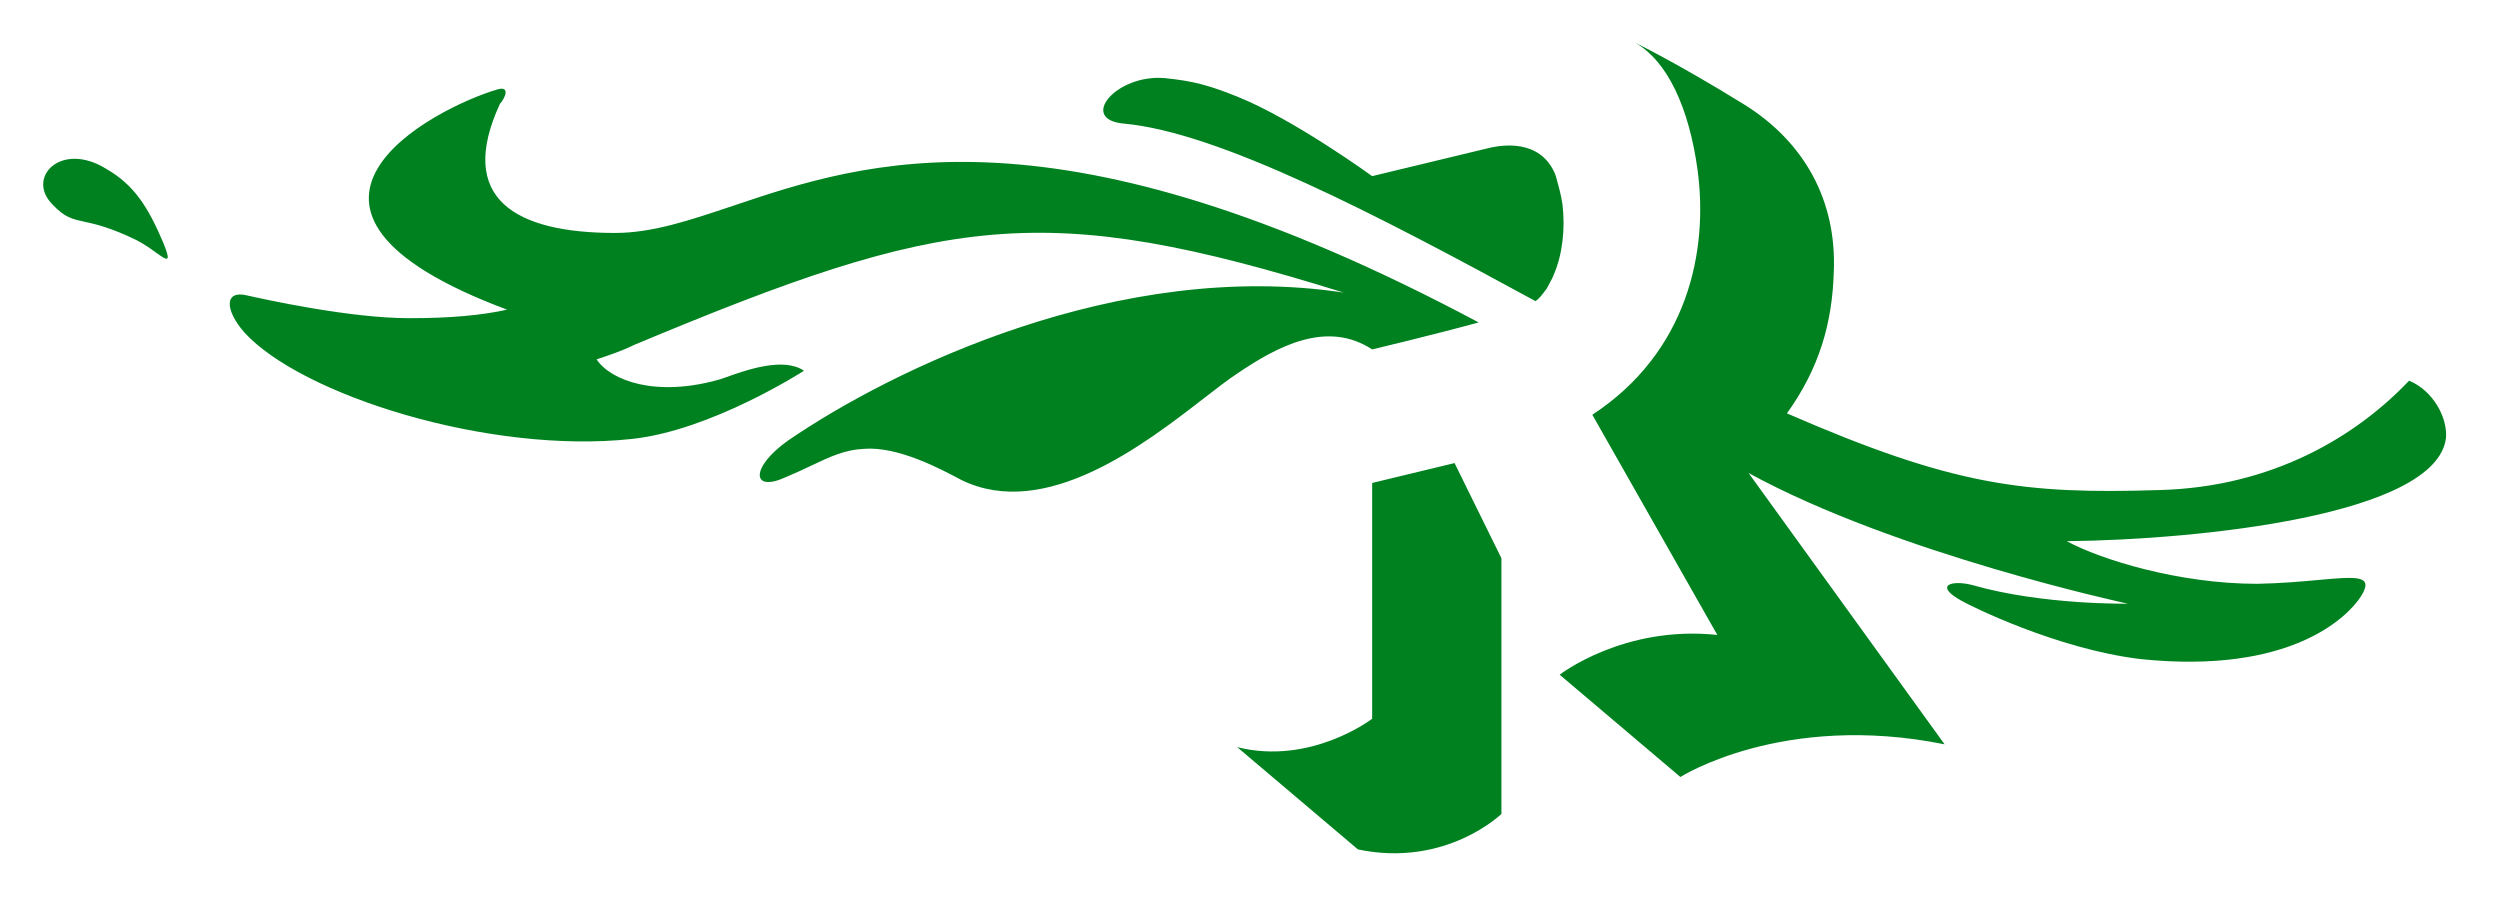
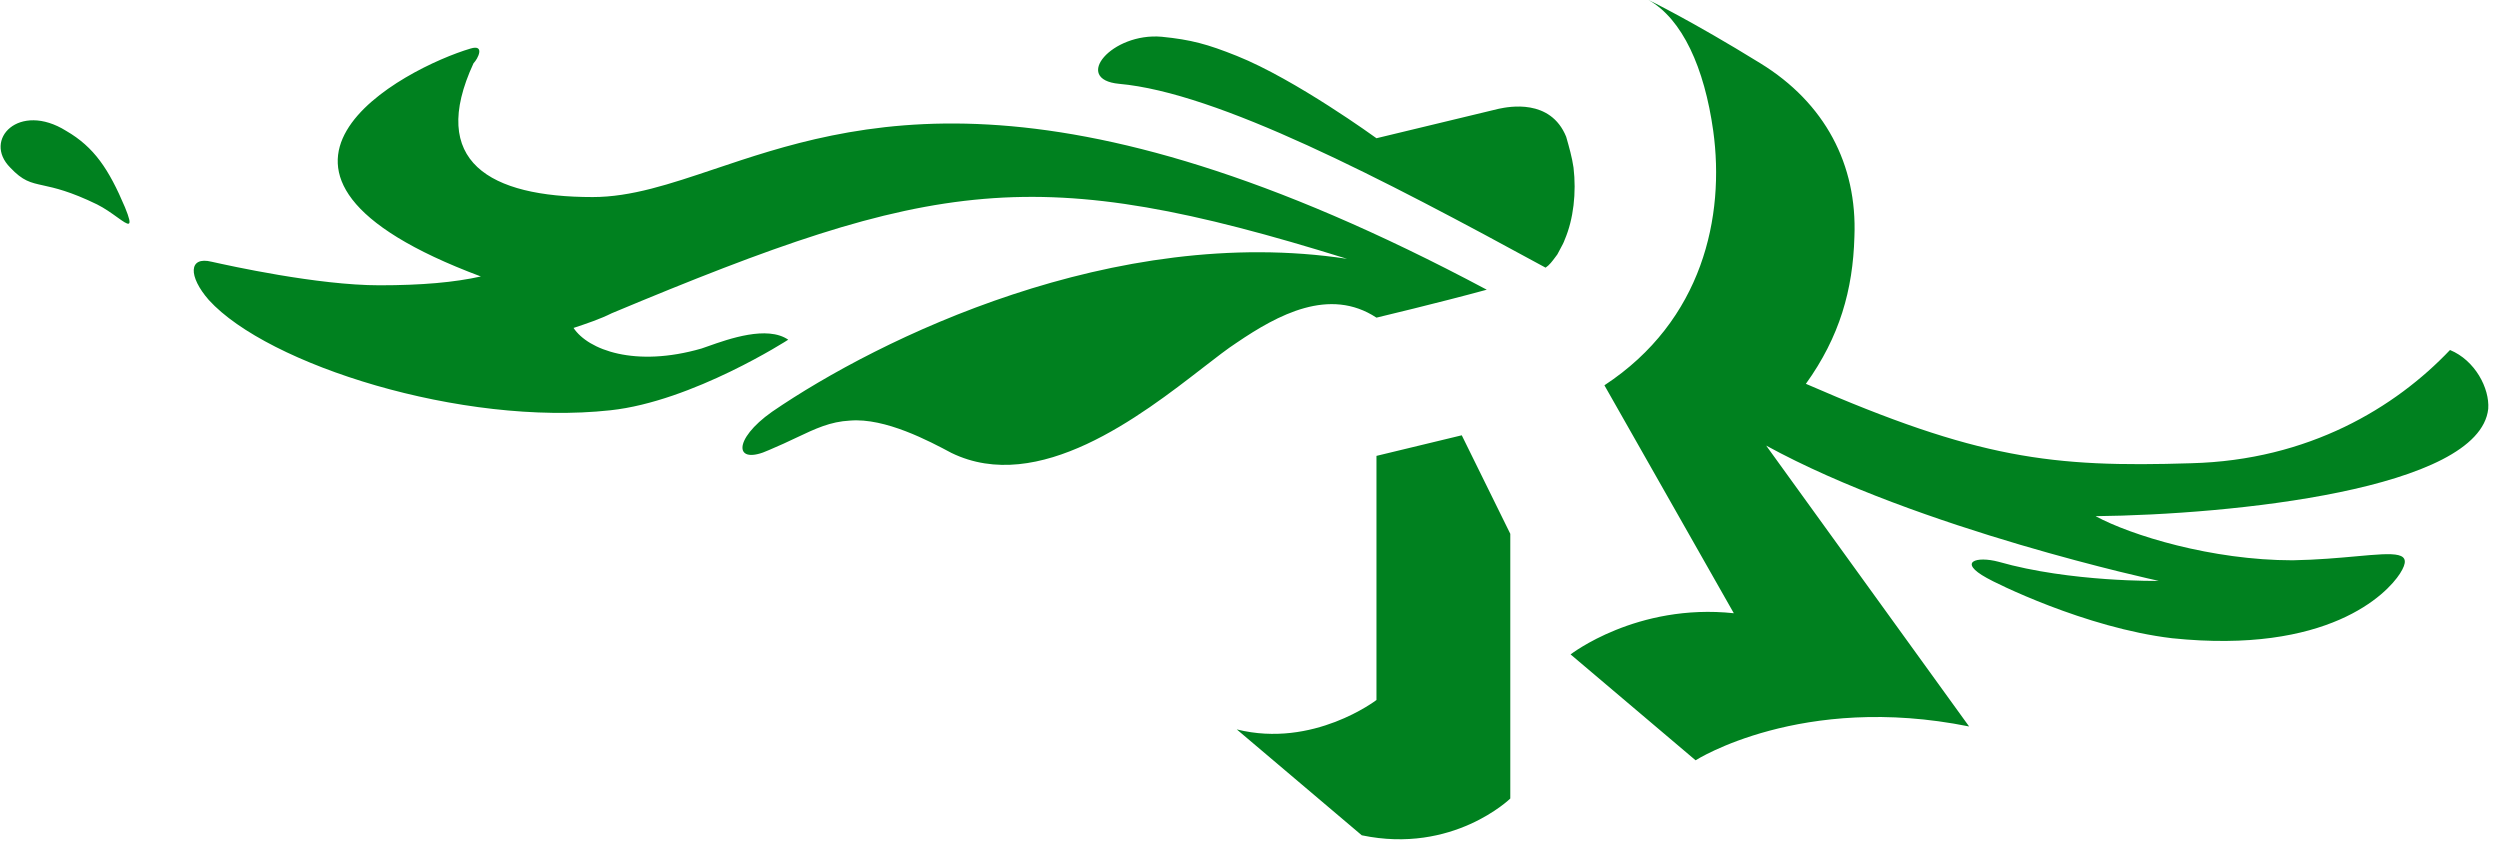
- <svg xmlns="http://www.w3.org/2000/svg" width="176" height="64" viewBox="0 0 176 64" fill="none">
-   <path fill-rule="evenodd" clip-rule="evenodd" d="M169.6 26.8C165.9 30.7 160 34.3 152 34.5C142.5 34.8 137.5 34.2 125.8 29.1C128.1 25.9 129 22.7 129.1 19.1C129.3 14.2 127.1 10 122.7 7.3C118 4.4 115.1 3 115.1 3C117.4 4.3 118.9 7.6 119.5 11.9C120.3 17.7 118.8 24.8 112.1 29.2L120.9 44.7C114.3 44 109.8 47.5 109.8 47.5L118.3 54.7C118.3 54.7 125.5 50.1 136.9 52.4L123.1 33.3C133.5 39 149.8 42.5 149.8 42.5C149.8 42.5 143.8 42.6 138.9 41.2C137.4 40.8 136.1 41.2 138.1 42.3C138.6 42.6 144.8 45.7 150.7 46.4C161.3 47.5 165.3 43.4 166.2 42C167.173 40.471 165.924 40.584 163.225 40.829L163.225 40.829C162.041 40.937 160.577 41.069 158.9 41.1C153.4 41.1 147.9 39.4 145.5 38.1C154.7 38 171.6 36.3 172.2 30.8C172.3 29.4 171.3 27.5 169.6 26.8ZM43.3 16.4C36.3 16.4 32.1 14 35.2 7.3C35.5 7 36 6 35 6.3C30.6 7.6 16.7 14.7 35.7 21.8C33.9 22.2 31.7 22.4 28.8 22.4C24.586 22.4 18.547 21.055 17.46 20.813L17.4 20.8C15.8 20.4 15.8 21.8 17.2 23.4C21.2 27.8 34.4 32 44.5 30.9C50.1 30.3 56.6 26.1 56.6 26.1C55.174 25.119 52.555 26.046 51.154 26.542L51.153 26.542L51.153 26.543L51.152 26.543C50.982 26.603 50.83 26.657 50.7 26.7C46.2 28 43 26.8 42 25.3C42.9 25 43.8 24.7 44.6 24.3C66.6 15.1 73.4 14 94.6 20.6C78.8 18.2 62.8 26 55.5 31C52.8 32.9 52.9 34.7 55.3 33.6C56.003 33.307 56.603 33.023 57.147 32.765C58.463 32.142 59.456 31.671 60.8 31.6C63.2 31.4 66.2 33 67.7 33.8C73.609 36.672 80.595 31.261 84.79 28.012C85.707 27.302 86.49 26.695 87.1 26.3C89.9 24.4 93.4 22.5 96.6 24.6C96.6 24.6 100.8 23.6 104.1 22.7C74.345 6.841 60.958 11.342 51.579 14.497C48.538 15.519 45.919 16.4 43.3 16.4ZM96.6 34L102.4 32.6L105.7 39.3V57.3C105.7 57.3 101.8 61.1 95.6 59.8L87.1 52.6C92.3 53.9 96.6 50.6 96.6 50.6V34ZM109.4 19.3C110 17.9 110.2 16.1 110 14.4C109.9 13.7 109.7 13 109.5 12.3C108.431 9.676 105.568 10.263 104.948 10.39L104.9 10.4L96.6 12.4C96.6 12.4 91.1 8.4 87.1 6.8C85.1 6 84 5.7 82 5.5C78.6 5.2 75.9 8.4 79.1 8.7C85.8 9.3 96.9 15.1 108.1 21.2C108.361 21.026 108.547 20.776 108.788 20.45L108.788 20.45C108.824 20.402 108.861 20.352 108.9 20.3C108.971 20.158 109.042 20.029 109.108 19.908L109.108 19.908C109.229 19.687 109.335 19.494 109.4 19.3ZM3.7 14.4C1.8 12.5 4.3 9.9 7.5 11.9C9.4 13 10.4 14.5 11.5 17.1C12.11 18.592 11.755 18.336 10.964 17.768C10.589 17.498 10.115 17.158 9.6 16.9C7.774 16.011 6.716 15.778 5.942 15.609C5.062 15.416 4.551 15.304 3.7 14.4Z" fill="#00811F" />
+ <svg xmlns="http://www.w3.org/2000/svg" version="1.1" width="170" height="58" viewBox="0 0 170 58" fill="none">
+   <path fill-rule="evenodd" clip-rule="evenodd" d="M166.6 23.8C162.9 27.7 157 31.3 149 31.5C139.5 31.8 134.5 31.2 122.8 26.1C125.1 22.9 126 19.7 126.1 16.1C126.3 11.2 124.1 7 119.7 4.3C115 1.4 112.1 0 112.1 0C114.4 1.3 115.9 4.6 116.5 8.9C117.3 14.7 115.8 21.8 109.1 26.2L117.9 41.7C111.3 41 106.8 44.5 106.8 44.5L115.3 51.7C115.3 51.7 122.5 47.1 133.9 49.4L120.1 30.3C130.5 36 146.8 39.5 146.8 39.5C146.8 39.5 140.8 39.6 135.9 38.2C134.4 37.8 133.1 38.2 135.1 39.3C135.6 39.6 141.8 42.7 147.7 43.4C158.3 44.5 162.3 40.4 163.2 39C164.173 37.471 162.924 37.584 160.225 37.829L160.225 37.829C159.041 37.937 157.577 38.069 155.9 38.1C150.4 38.1 144.9 36.4 142.5 35.1C151.7 35 168.6 33.3 169.2 27.8C169.3 26.4 168.3 24.5 166.6 23.8ZM40.3 13.4C33.3 13.4 29.1 11 32.2 4.3C32.5 4 33 3 32 3.3C27.6 4.6 13.7 11.7 32.7 18.8C30.9 19.2 28.7 19.4 25.8 19.4C21.586 19.4 15.546 18.055 14.46 17.813L14.4 17.8C12.8 17.4 12.8 18.8 14.2 20.4C18.2 24.8 31.4 29 41.5 27.9C47.1 27.3 53.6 23.1 53.6 23.1C52.174 22.119 49.555 23.046 48.154 23.542L48.153 23.542L48.153 23.543L48.152 23.543C47.982 23.603 47.83 23.657 47.7 23.7C43.2 25 40 23.8 39 22.3C39.9 22 40.8 21.7 41.6 21.3C63.6 12.1 70.4 11 91.6 17.6C75.8 15.2 59.8 23 52.5 28C49.8 29.9 49.9 31.7 52.3 30.6C53.003 30.307 53.603 30.023 54.147 29.765C55.463 29.142 56.456 28.671 57.8 28.6C60.2 28.4 63.2 30 64.7 30.8C70.609 33.672 77.595 28.261 81.79 25.012C82.707 24.302 83.49 23.695 84.1 23.3C86.9 21.4 90.4 19.5 93.6 21.6C93.6 21.6 97.8 20.6 101.1 19.7C71.345 3.841 57.958 8.342 48.579 11.497C45.538 12.519 42.919 13.4 40.3 13.4ZM93.6 31L99.4 29.6L102.7 36.3V54.3C102.7 54.3 98.8 58.1 92.6 56.8L84.1 49.6C89.3 50.9 93.6 47.6 93.6 47.6V31ZM106.4 16.3C107 14.9 107.2 13.1 107 11.4C106.9 10.7 106.7 10 106.5 9.3C105.431 6.676 102.568 7.263 101.948 7.39L101.9 7.4L93.6 9.4C93.6 9.4 88.1 5.4 84.1 3.8C82.1 3 81 2.7 79 2.5C75.6 2.2 72.9 5.4 76.1 5.7C82.8 6.3 93.9 12.1 105.1 18.2C105.361 18.026 105.547 17.776 105.788 17.45L105.788 17.45C105.824 17.402 105.861 17.352 105.9 17.3C105.971 17.158 106.042 17.029 106.108 16.908L106.108 16.908C106.229 16.687 106.335 16.494 106.4 16.3ZM0.7 11.4C-1.2 9.5 1.3 6.9 4.5 8.9C6.4 10 7.4 11.5 8.5 14.1C9.11 15.592 8.755 15.336 7.964 14.768C7.589 14.498 7.115 14.158 6.6 13.9C4.774 13.011 3.716 12.778 2.942 12.609C2.062 12.416 1.551 12.304 0.7 11.4Z" fill="#00811F" />
</svg>
